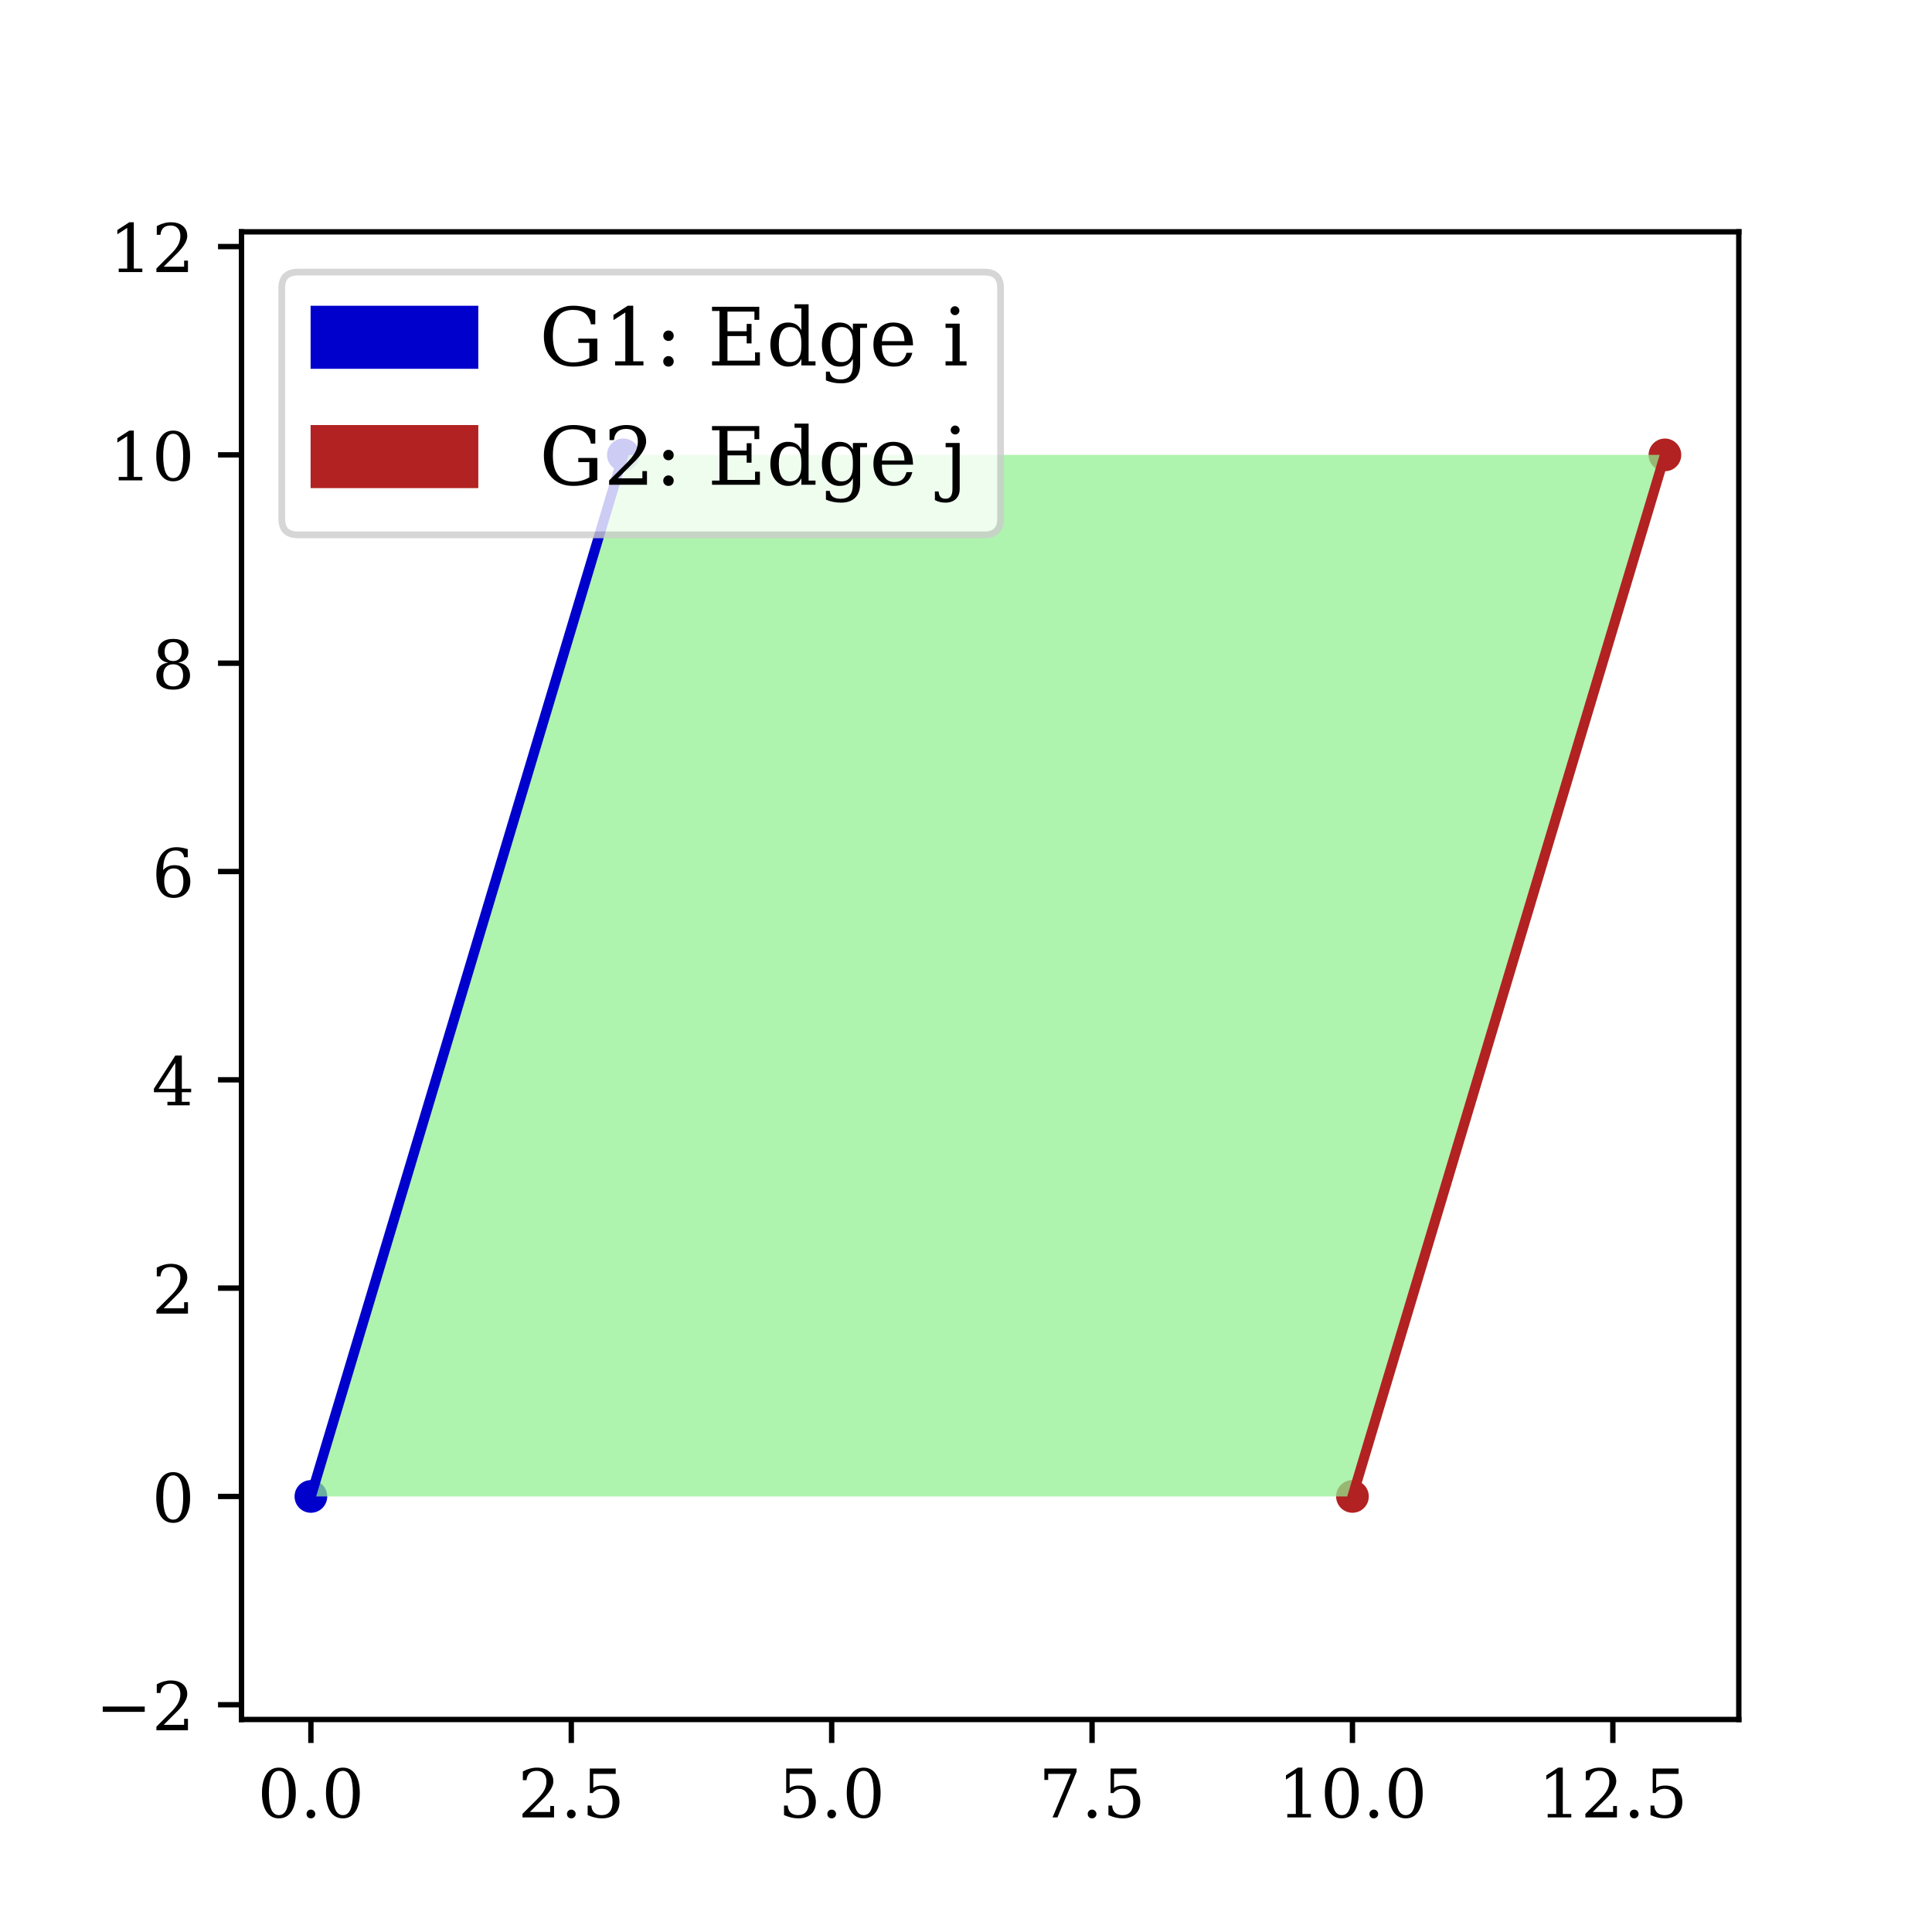
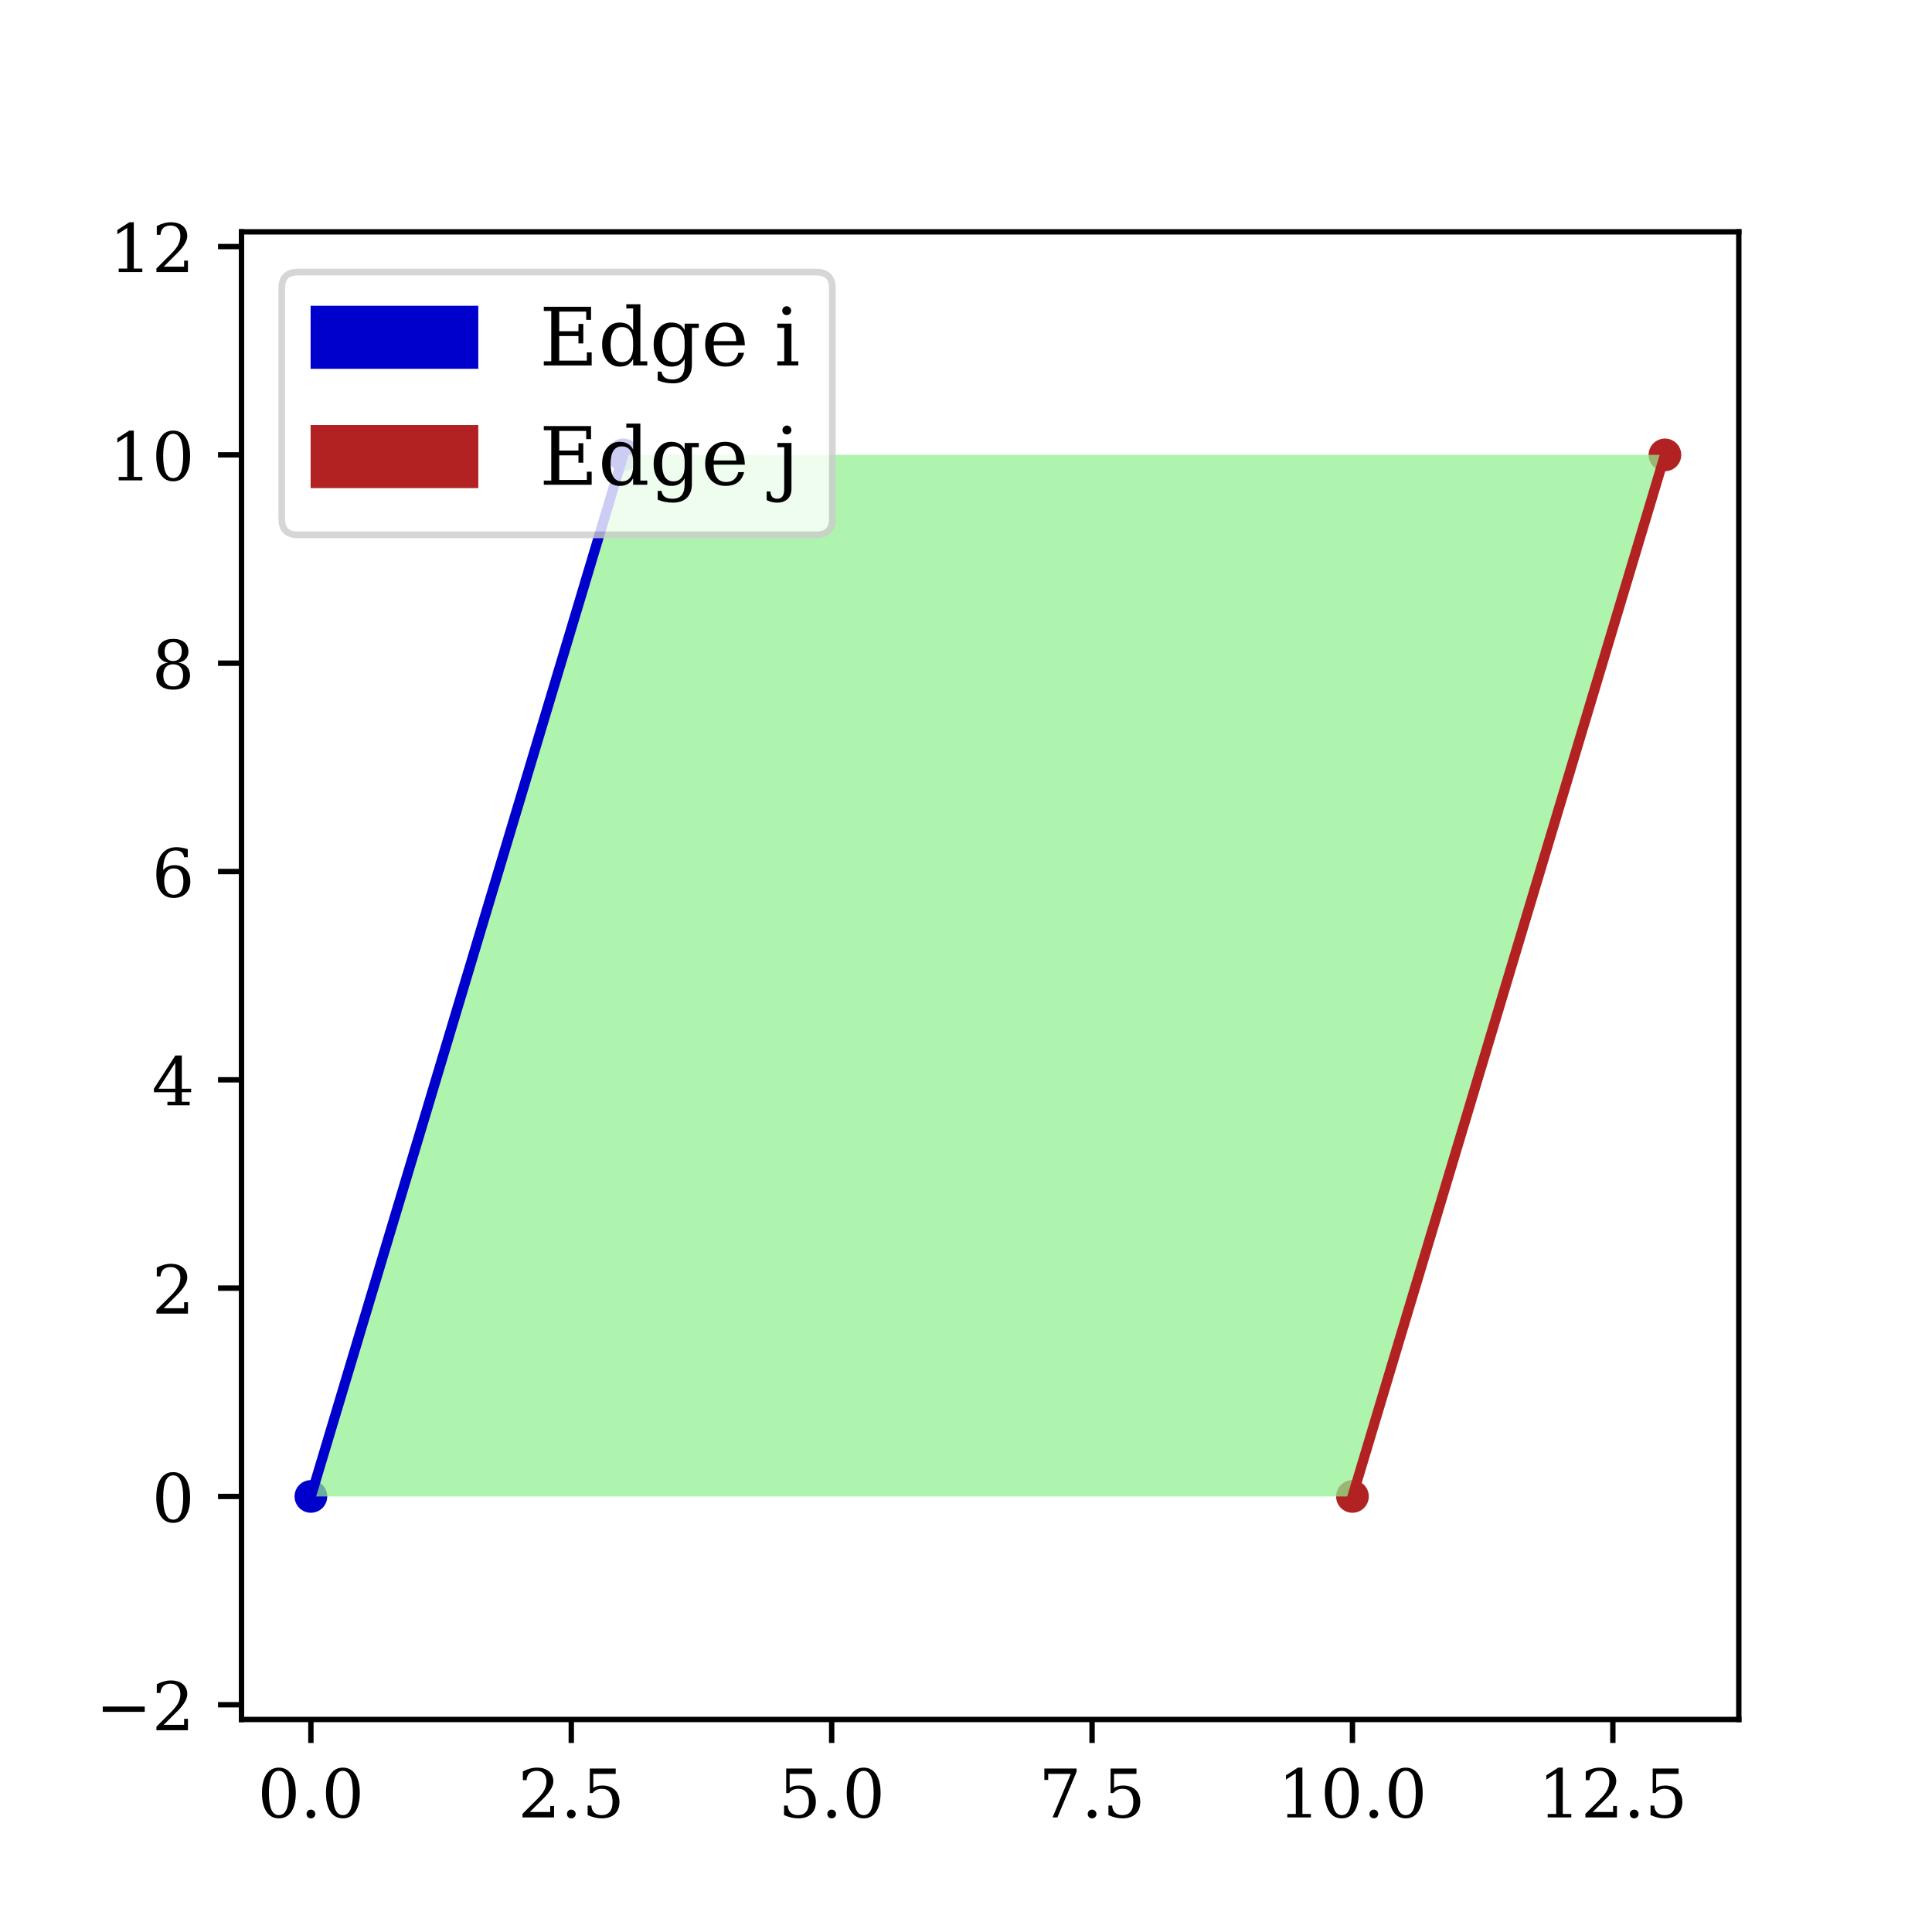
<svg xmlns="http://www.w3.org/2000/svg" xmlns:xlink="http://www.w3.org/1999/xlink" height="288pt" version="1.1" viewBox="0 0 288 288" width="288pt">
  <defs>
    <style type="text/css">
*{stroke-linecap:butt;stroke-linejoin:round;}
  </style>
  </defs>
  <g id="figure_1">
    <g id="patch_1">
      <path d="M 0 288  L 288 288  L 288 0  L 0 0  z " style="fill:#ffffff;" />
    </g>
    <g id="axes_1">
      <g id="patch_2">
        <path d="M 36 256.32  L 259.2 256.32  L 259.2 34.56  L 36 34.56  z " style="fill:#ffffff;" />
      </g>
      <g id="PathCollection_1">
        <defs>
-           <path d="M 0 1.936  C 0.514 1.936 1.006 1.732 1.369 1.369  C 1.732 1.006 1.936 0.514 1.936 0  C 1.936 -0.514 1.732 -1.006 1.369 -1.369  C 1.006 -1.732 0.514 -1.936 0 -1.936  C -0.514 -1.936 -1.006 -1.732 -1.369 -1.369  C -1.732 -1.006 -1.936 -0.514 -1.936 0  C -1.936 0.514 -1.732 1.006 -1.369 1.369  C -1.006 1.732 -0.514 1.936 0 1.936  z " id="m93d5baf7a0" style="stroke:#0000cd;" />
+           <path d="M 0 1.936  C 0.514 1.936 1.006 1.732 1.369 1.369  C 1.732 1.006 1.936 0.514 1.936 0  C 1.936 -0.514 1.732 -1.006 1.369 -1.369  C 1.006 -1.732 0.514 -1.936 0 -1.936  C -0.514 -1.936 -1.006 -1.732 -1.369 -1.369  C -1.732 -1.006 -1.936 -0.514 -1.936 0  C -1.936 0.514 -1.732 1.006 -1.369 1.369  C -1.006 1.732 -0.514 1.936 0 1.936  z " id="mce366fe9d7" style="stroke:#0000cd;" />
        </defs>
-         <g clip-path="url(#p4d1f4ea2b0)">
-           <use style="fill:#0000cd;stroke:#0000cd;" x="46.345" xlink:href="#m93d5baf7a0" y="223.071" />
-           <use style="fill:#0000cd;stroke:#0000cd;" x="92.924" xlink:href="#m93d5baf7a0" y="67.809" />
+         <g clip-path="url(#pdc5f177bac)">
+           <use style="fill:#0000cd;stroke:#0000cd;" x="46.345" xlink:href="#mce366fe9d7" y="223.071" />
+           <use style="fill:#0000cd;stroke:#0000cd;" x="92.924" xlink:href="#mce366fe9d7" y="67.809" />
        </g>
      </g>
      <g id="PathCollection_2">
        <defs>
-           <path d="M 0 1.936  C 0.514 1.936 1.006 1.732 1.369 1.369  C 1.732 1.006 1.936 0.514 1.936 0  C 1.936 -0.514 1.732 -1.006 1.369 -1.369  C 1.006 -1.732 0.514 -1.936 0 -1.936  C -0.514 -1.936 -1.006 -1.732 -1.369 -1.369  C -1.732 -1.006 -1.936 -0.514 -1.936 0  C -1.936 0.514 -1.732 1.006 -1.369 1.369  C -1.006 1.732 -0.514 1.936 0 1.936  z " id="m90459c264e" style="stroke:#b22222;" />
+           <path d="M 0 1.936  C 0.514 1.936 1.006 1.732 1.369 1.369  C 1.732 1.006 1.936 0.514 1.936 0  C 1.936 -0.514 1.732 -1.006 1.369 -1.369  C 1.006 -1.732 0.514 -1.936 0 -1.936  C -0.514 -1.936 -1.006 -1.732 -1.369 -1.369  C -1.732 -1.006 -1.936 -0.514 -1.936 0  C -1.936 0.514 -1.732 1.006 -1.369 1.369  C -1.006 1.732 -0.514 1.936 0 1.936  z " id="m4fad2aa8b9" style="stroke:#b22222;" />
        </defs>
-         <g clip-path="url(#p4d1f4ea2b0)">
-           <use style="fill:#b22222;stroke:#b22222;" x="201.608" xlink:href="#m90459c264e" y="223.071" />
-           <use style="fill:#b22222;stroke:#b22222;" x="248.187" xlink:href="#m90459c264e" y="67.809" />
+         <g clip-path="url(#pdc5f177bac)">
+           <use style="fill:#b22222;stroke:#b22222;" x="201.608" xlink:href="#m4fad2aa8b9" y="223.071" />
+           <use style="fill:#b22222;stroke:#b22222;" x="248.187" xlink:href="#m4fad2aa8b9" y="67.809" />
        </g>
      </g>
      <g id="patch_3">
-         <path clip-path="url(#p4d1f4ea2b0)" d="M 46.345 223.071  L 201.608 223.071  L 248.187 67.809  L 92.924 67.809  z " style="fill:#90ee90;opacity:0.73;" />
+         <path clip-path="url(#pdc5f177bac)" d="M 46.345 223.071  L 201.608 223.071  L 248.187 67.809  L 92.924 67.809  z " style="fill:#90ee90;opacity:0.73;" />
      </g>
      <g id="matplotlib.axis_1">
        <g id="xtick_1">
          <g id="line2d_1">
            <defs>
-               <path d="M 0 0  L 0 3.5  " id="m36e89e18b0" style="stroke:#000000;stroke-width:0.8;" />
-             </defs>
-             <g>
-               <use style="stroke:#000000;stroke-width:0.8;" x="46.345" xlink:href="#m36e89e18b0" y="256.32" />
+               <path d="M 0 0  L 0 3.5  " id="m28720a9f8c" style="stroke:#000000;stroke-width:0.8;" />
+             </defs>
+             <g>
+               <use style="stroke:#000000;stroke-width:0.8;" x="46.345" xlink:href="#m28720a9f8c" y="256.32" />
            </g>
          </g>
          <g id="text_1">
            <defs>
              <path d="M 31.781 3.422  Q 39.266 3.422 42.969 11.625  Q 46.688 19.828 46.688 36.375  Q 46.688 52.984 42.969 61.188  Q 39.266 69.391 31.781 69.391  Q 24.312 69.391 20.594 61.188  Q 16.891 52.984 16.891 36.375  Q 16.891 19.828 20.594 11.625  Q 24.312 3.422 31.781 3.422  z M 31.781 -1.422  Q 19.922 -1.422 13.25 8.531  Q 6.594 18.5 6.594 36.375  Q 6.594 54.297 13.25 64.25  Q 19.922 74.219 31.781 74.219  Q 43.703 74.219 50.344 64.25  Q 56.984 54.297 56.984 36.375  Q 56.984 18.5 50.344 8.531  Q 43.703 -1.422 31.781 -1.422  z " id="DejaVuSerif-48" />
              <path d="M 9.422 5.078  Q 9.422 7.812 11.281 9.719  Q 13.141 11.625 15.922 11.625  Q 18.609 11.625 20.5 9.719  Q 22.406 7.812 22.406 5.078  Q 22.406 2.391 20.5 0.484  Q 18.609 -1.422 15.922 -1.422  Q 13.141 -1.422 11.281 0.453  Q 9.422 2.344 9.422 5.078  z " id="DejaVuSerif-46" />
            </defs>
            <g transform="translate(38.39393 270.9184)scale(0.1 -0.1)">
              <use xlink:href="#DejaVuSerif-48" />
              <use x="63.623" xlink:href="#DejaVuSerif-46" />
              <use x="95.41" xlink:href="#DejaVuSerif-48" />
            </g>
          </g>
        </g>
        <g id="xtick_2">
          <g id="line2d_2">
            <g>
-               <use style="stroke:#000000;stroke-width:0.8;" x="85.161" xlink:href="#m36e89e18b0" y="256.32" />
+               <use style="stroke:#000000;stroke-width:0.8;" x="85.161" xlink:href="#m28720a9f8c" y="256.32" />
            </g>
          </g>
          <g id="text_2">
            <defs>
              <path d="M 12.797 55.516  L 7.328 55.516  L 7.328 68.5  Q 12.547 71.297 17.844 72.75  Q 23.141 74.219 28.219 74.219  Q 39.594 74.219 46.188 68.703  Q 52.781 63.188 52.781 53.719  Q 52.781 43.016 37.844 28.125  Q 36.672 27 36.078 26.422  L 17.672 8.016  L 48.094 8.016  L 48.094 17  L 53.812 17  L 53.812 0  L 6.781 0  L 6.781 5.328  L 28.906 27.391  Q 36.234 34.719 39.359 40.844  Q 42.484 46.969 42.484 53.719  Q 42.484 61.078 38.641 65.234  Q 34.812 69.391 28.078 69.391  Q 21.094 69.391 17.281 65.922  Q 13.484 62.453 12.797 55.516  z " id="DejaVuSerif-50" />
              <path d="M 50.297 72.906  L 50.297 64.891  L 16.891 64.891  L 16.891 44  Q 19.438 45.75 22.828 46.625  Q 26.219 47.516 30.422 47.516  Q 42.234 47.516 49.062 40.969  Q 55.906 34.422 55.906 23.094  Q 55.906 11.531 49 5.047  Q 42.094 -1.422 29.594 -1.422  Q 24.562 -1.422 19.281 -0.188  Q 14.016 1.031 8.5 3.516  L 8.5 17.672  L 14.016 17.672  Q 14.453 10.75 18.422 7.078  Q 22.406 3.422 29.594 3.422  Q 37.312 3.422 41.453 8.5  Q 45.609 13.578 45.609 23.094  Q 45.609 32.562 41.484 37.609  Q 37.359 42.672 29.594 42.672  Q 25.203 42.672 21.844 41.109  Q 18.5 39.547 15.922 36.281  L 11.719 36.281  L 11.719 72.906  z " id="DejaVuSerif-53" />
            </defs>
            <g transform="translate(77.20958 270.9184)scale(0.1 -0.1)">
              <use xlink:href="#DejaVuSerif-50" />
              <use x="63.623" xlink:href="#DejaVuSerif-46" />
              <use x="95.41" xlink:href="#DejaVuSerif-53" />
            </g>
          </g>
        </g>
        <g id="xtick_3">
          <g id="line2d_3">
            <g>
-               <use style="stroke:#000000;stroke-width:0.8;" x="123.977" xlink:href="#m36e89e18b0" y="256.32" />
+               <use style="stroke:#000000;stroke-width:0.8;" x="123.977" xlink:href="#m28720a9f8c" y="256.32" />
            </g>
          </g>
          <g id="text_3">
            <g transform="translate(116.0252 270.9184)scale(0.1 -0.1)">
              <use xlink:href="#DejaVuSerif-53" />
              <use x="63.623" xlink:href="#DejaVuSerif-46" />
              <use x="95.41" xlink:href="#DejaVuSerif-48" />
            </g>
          </g>
        </g>
        <g id="xtick_4">
          <g id="line2d_4">
            <g>
-               <use style="stroke:#000000;stroke-width:0.8;" x="162.792" xlink:href="#m36e89e18b0" y="256.32" />
+               <use style="stroke:#000000;stroke-width:0.8;" x="162.792" xlink:href="#m28720a9f8c" y="256.32" />
            </g>
          </g>
          <g id="text_4">
            <defs>
              <path d="M 56.391 67.922  L 27.875 0  L 20.609 0  L 47.797 64.891  L 14.109 64.891  L 14.109 55.906  L 8.406 55.906  L 8.406 72.906  L 56.391 72.906  z " id="DejaVuSerif-55" />
            </defs>
            <g transform="translate(154.8409 270.9184)scale(0.1 -0.1)">
              <use xlink:href="#DejaVuSerif-55" />
              <use x="63.623" xlink:href="#DejaVuSerif-46" />
              <use x="95.41" xlink:href="#DejaVuSerif-53" />
            </g>
          </g>
        </g>
        <g id="xtick_5">
          <g id="line2d_5">
            <g>
-               <use style="stroke:#000000;stroke-width:0.8;" x="201.608" xlink:href="#m36e89e18b0" y="256.32" />
+               <use style="stroke:#000000;stroke-width:0.8;" x="201.608" xlink:href="#m28720a9f8c" y="256.32" />
            </g>
          </g>
          <g id="text_5">
            <defs>
              <path d="M 14.203 0  L 14.203 5.172  L 26.906 5.172  L 26.906 65.828  L 12.203 56.297  L 12.203 62.703  L 29.984 74.219  L 36.719 74.219  L 36.719 5.172  L 49.422 5.172  L 49.422 0  z " id="DejaVuSerif-49" />
            </defs>
            <g transform="translate(190.4753 270.9184)scale(0.1 -0.1)">
              <use xlink:href="#DejaVuSerif-49" />
              <use x="63.623" xlink:href="#DejaVuSerif-48" />
              <use x="127.246" xlink:href="#DejaVuSerif-46" />
              <use x="159.033" xlink:href="#DejaVuSerif-48" />
            </g>
          </g>
        </g>
        <g id="xtick_6">
          <g id="line2d_6">
            <g>
-               <use style="stroke:#000000;stroke-width:0.8;" x="240.424" xlink:href="#m36e89e18b0" y="256.32" />
+               <use style="stroke:#000000;stroke-width:0.8;" x="240.424" xlink:href="#m28720a9f8c" y="256.32" />
            </g>
          </g>
          <g id="text_6">
            <g transform="translate(229.2909 270.9184)scale(0.1 -0.1)">
              <use xlink:href="#DejaVuSerif-49" />
              <use x="63.623" xlink:href="#DejaVuSerif-50" />
              <use x="127.246" xlink:href="#DejaVuSerif-46" />
              <use x="159.033" xlink:href="#DejaVuSerif-53" />
            </g>
          </g>
        </g>
      </g>
      <g id="matplotlib.axis_2">
        <g id="ytick_1">
          <g id="line2d_7">
            <defs>
-               <path d="M 0 0  L -3.5 0  " id="m17c001ab57" style="stroke:#000000;stroke-width:0.8;" />
-             </defs>
-             <g>
-               <use style="stroke:#000000;stroke-width:0.8;" x="36" xlink:href="#m17c001ab57" y="254.124" />
+               <path d="M 0 0  L -3.5 0  " id="m99078b197e" style="stroke:#000000;stroke-width:0.8;" />
+             </defs>
+             <g>
+               <use style="stroke:#000000;stroke-width:0.8;" x="36" xlink:href="#m99078b197e" y="254.124" />
            </g>
          </g>
          <g id="text_7">
            <defs>
              <path d="M 10.594 35.297  L 73.188 35.297  L 73.188 27.391  L 10.594 27.391  z " id="DejaVuSerif-8722" />
            </defs>
            <g transform="translate(14.25781 257.923)scale(0.1 -0.1)">
              <use xlink:href="#DejaVuSerif-8722" />
              <use x="83.789" xlink:href="#DejaVuSerif-50" />
            </g>
          </g>
        </g>
        <g id="ytick_2">
          <g id="line2d_8">
            <g>
-               <use style="stroke:#000000;stroke-width:0.8;" x="36" xlink:href="#m17c001ab57" y="223.071" />
+               <use style="stroke:#000000;stroke-width:0.8;" x="36" xlink:href="#m99078b197e" y="223.071" />
            </g>
          </g>
          <g id="text_8">
            <g transform="translate(22.6375 226.8705)scale(0.1 -0.1)">
              <use xlink:href="#DejaVuSerif-48" />
            </g>
          </g>
        </g>
        <g id="ytick_3">
          <g id="line2d_9">
            <g>
-               <use style="stroke:#000000;stroke-width:0.8;" x="36" xlink:href="#m17c001ab57" y="192.019" />
+               <use style="stroke:#000000;stroke-width:0.8;" x="36" xlink:href="#m99078b197e" y="192.019" />
            </g>
          </g>
          <g id="text_9">
            <g transform="translate(22.6375 195.818)scale(0.1 -0.1)">
              <use xlink:href="#DejaVuSerif-50" />
            </g>
          </g>
        </g>
        <g id="ytick_4">
          <g id="line2d_10">
            <g>
-               <use style="stroke:#000000;stroke-width:0.8;" x="36" xlink:href="#m17c001ab57" y="160.966" />
+               <use style="stroke:#000000;stroke-width:0.8;" x="36" xlink:href="#m99078b197e" y="160.966" />
            </g>
          </g>
          <g id="text_10">
            <defs>
              <path d="M 34.906 24.703  L 34.906 63.484  L 10.016 24.703  z M 56.391 0  L 23.188 0  L 23.188 5.172  L 34.906 5.172  L 34.906 19.484  L 3.078 19.484  L 3.078 24.812  L 35.016 74.219  L 44.672 74.219  L 44.672 24.703  L 58.594 24.703  L 58.594 19.484  L 44.672 19.484  L 44.672 5.172  L 56.391 5.172  z " id="DejaVuSerif-52" />
            </defs>
            <g transform="translate(22.6375 164.7655)scale(0.1 -0.1)">
              <use xlink:href="#DejaVuSerif-52" />
            </g>
          </g>
        </g>
        <g id="ytick_5">
          <g id="line2d_11">
            <g>
-               <use style="stroke:#000000;stroke-width:0.8;" x="36" xlink:href="#m17c001ab57" y="129.914" />
+               <use style="stroke:#000000;stroke-width:0.8;" x="36" xlink:href="#m99078b197e" y="129.914" />
            </g>
          </g>
          <g id="text_11">
            <defs>
              <path d="M 32.719 3.422  Q 39.594 3.422 43.297 8.469  Q 47.016 13.531 47.016 23  Q 47.016 32.469 43.297 37.516  Q 39.594 42.578 32.719 42.578  Q 25.734 42.578 22.062 37.688  Q 18.406 32.812 18.406 23.578  Q 18.406 13.875 22.109 8.641  Q 25.828 3.422 32.719 3.422  z M 16.797 40.141  Q 20.125 43.797 24.312 45.594  Q 28.516 47.406 33.797 47.406  Q 44.672 47.406 51 40.859  Q 57.328 34.328 57.328 23  Q 57.328 11.922 50.516 5.25  Q 43.703 -1.422 32.328 -1.422  Q 19.969 -1.422 13.328 7.781  Q 6.688 17 6.688 34.078  Q 6.688 53.219 14.547 63.719  Q 22.406 74.219 36.719 74.219  Q 40.578 74.219 44.828 73.484  Q 49.078 72.75 53.516 71.297  L 53.516 59.281  L 48 59.281  Q 47.406 64.203 44.234 66.797  Q 41.062 69.391 35.688 69.391  Q 26.219 69.391 21.578 62.203  Q 16.938 55.031 16.797 40.141  z " id="DejaVuSerif-54" />
            </defs>
            <g transform="translate(22.6375 133.713)scale(0.1 -0.1)">
              <use xlink:href="#DejaVuSerif-54" />
            </g>
          </g>
        </g>
        <g id="ytick_6">
          <g id="line2d_12">
            <g>
-               <use style="stroke:#000000;stroke-width:0.8;" x="36" xlink:href="#m17c001ab57" y="98.861" />
+               <use style="stroke:#000000;stroke-width:0.8;" x="36" xlink:href="#m99078b197e" y="98.861" />
            </g>
          </g>
          <g id="text_12">
            <defs>
              <path d="M 46.578 19.922  Q 46.578 27.734 42.688 32.047  Q 38.812 36.375 31.781 36.375  Q 24.75 36.375 20.875 32.047  Q 17 27.734 17 19.922  Q 17 12.062 20.875 7.734  Q 24.75 3.422 31.781 3.422  Q 38.812 3.422 42.688 7.734  Q 46.578 12.062 46.578 19.922  z M 44.578 55.328  Q 44.578 61.969 41.203 65.672  Q 37.844 69.391 31.781 69.391  Q 25.781 69.391 22.391 65.672  Q 19 61.969 19 55.328  Q 19 48.641 22.391 44.922  Q 25.781 41.219 31.781 41.219  Q 37.844 41.219 41.203 44.922  Q 44.578 48.641 44.578 55.328  z M 39.312 38.812  Q 47.609 37.703 52.25 32.688  Q 56.891 27.688 56.891 19.922  Q 56.891 9.672 50.391 4.125  Q 43.891 -1.422 31.781 -1.422  Q 19.734 -1.422 13.203 4.125  Q 6.688 9.672 6.688 19.922  Q 6.688 27.688 11.328 32.688  Q 15.969 37.703 24.312 38.812  Q 16.938 40.141 13 44.406  Q 9.078 48.688 9.078 55.328  Q 9.078 64.109 15.125 69.156  Q 21.188 74.219 31.781 74.219  Q 42.391 74.219 48.438 69.156  Q 54.5 64.109 54.5 55.328  Q 54.5 48.688 50.562 44.406  Q 46.625 40.141 39.312 38.812  z " id="DejaVuSerif-56" />
            </defs>
            <g transform="translate(22.6375 102.6604)scale(0.1 -0.1)">
              <use xlink:href="#DejaVuSerif-56" />
            </g>
          </g>
        </g>
        <g id="ytick_7">
          <g id="line2d_13">
            <g>
-               <use style="stroke:#000000;stroke-width:0.8;" x="36" xlink:href="#m17c001ab57" y="67.809" />
+               <use style="stroke:#000000;stroke-width:0.8;" x="36" xlink:href="#m99078b197e" y="67.809" />
            </g>
          </g>
          <g id="text_13">
            <g transform="translate(16.275 71.60793)scale(0.1 -0.1)">
              <use xlink:href="#DejaVuSerif-49" />
              <use x="63.623" xlink:href="#DejaVuSerif-48" />
            </g>
          </g>
        </g>
        <g id="ytick_8">
          <g id="line2d_14">
            <g>
-               <use style="stroke:#000000;stroke-width:0.8;" x="36" xlink:href="#m17c001ab57" y="36.756" />
+               <use style="stroke:#000000;stroke-width:0.8;" x="36" xlink:href="#m99078b197e" y="36.756" />
            </g>
          </g>
          <g id="text_14">
            <g transform="translate(16.275 40.55541)scale(0.1 -0.1)">
              <use xlink:href="#DejaVuSerif-49" />
              <use x="63.623" xlink:href="#DejaVuSerif-50" />
            </g>
          </g>
        </g>
      </g>
      <g id="line2d_15">
-         <path clip-path="url(#p4d1f4ea2b0)" d="M 46.345 223.071  L 92.924 67.809  " style="fill:none;stroke:#0000cd;stroke-linecap:square;stroke-width:1.5;" />
+         <path clip-path="url(#pdc5f177bac)" d="M 46.345 223.071  L 92.924 67.809  " style="fill:none;stroke:#0000cd;stroke-linecap:square;stroke-width:1.5;" />
      </g>
      <g id="line2d_16">
-         <path clip-path="url(#p4d1f4ea2b0)" d="M 201.608 223.071  L 248.187 67.809  " style="fill:none;stroke:#b22222;stroke-linecap:square;stroke-width:1.5;" />
+         <path clip-path="url(#pdc5f177bac)" d="M 201.608 223.071  L 248.187 67.809  " style="fill:none;stroke:#b22222;stroke-linecap:square;stroke-width:1.5;" />
      </g>
      <g id="patch_4">
        <path d="M 36 256.32  L 36 34.56  " style="fill:none;stroke:#000000;stroke-linecap:square;stroke-linejoin:miter;stroke-width:0.8;" />
      </g>
      <g id="patch_5">
        <path d="M 259.2 256.32  L 259.2 34.56  " style="fill:none;stroke:#000000;stroke-linecap:square;stroke-linejoin:miter;stroke-width:0.8;" />
      </g>
      <g id="patch_6">
        <path d="M 36 256.32  L 259.2 256.32  " style="fill:none;stroke:#000000;stroke-linecap:square;stroke-linejoin:miter;stroke-width:0.8;" />
      </g>
      <g id="patch_7">
        <path d="M 36 34.56  L 259.2 34.56  " style="fill:none;stroke:#000000;stroke-linecap:square;stroke-linejoin:miter;stroke-width:0.8;" />
      </g>
      <g id="legend_1">
        <g id="patch_8">
-           <path d="M 44.4 79.729  L 146.756 79.729  Q 149.156 79.729 149.156 77.329  L 149.156 42.96  Q 149.156 40.56 146.756 40.56  L 44.4 40.56  Q 42 40.56 42 42.96  L 42 77.329  Q 42 79.729 44.4 79.729  z " style="fill:#ffffff;opacity:0.8;stroke:#cccccc;stroke-linejoin:miter;" />
+           <path d="M 44.4 79.729  L 121.678 79.729  Q 124.078 79.729 124.078 77.329  L 124.078 42.96  Q 124.078 40.56 121.678 40.56  L 44.4 40.56  Q 42 40.56 42 42.96  L 42 77.329  Q 42 79.729 44.4 79.729  z " style="fill:#ffffff;opacity:0.8;stroke:#cccccc;stroke-linejoin:miter;" />
        </g>
        <g id="patch_9">
          <path d="M 46.8 54.478  L 70.8 54.478  L 70.8 46.078  L 46.8 46.078  z " style="fill:#0000cd;stroke:#0000cd;stroke-linejoin:miter;" />
        </g>
        <g id="text_15">
          <defs>
-             <path d="M 64.016 51.125  Q 62.312 60.25 56.891 64.625  Q 51.469 69 41.797 69  Q 29.203 69 23 60.891  Q 16.797 52.781 16.797 36.375  Q 16.797 20.312 23.188 12.062  Q 29.594 3.812 42 3.812  Q 47.516 3.812 52.531 5.172  Q 57.562 6.547 62.109 9.281  L 62.109 28.078  L 48.391 28.078  L 48.391 33.297  L 72.016 33.297  L 72.016 6.109  Q 65.531 2.344 58.031 0.453  Q 50.531 -1.422 42 -1.422  Q 25.484 -1.422 15.547 8.906  Q 5.609 19.234 5.609 36.375  Q 5.609 53.656 15.562 63.938  Q 25.531 74.219 42.391 74.219  Q 48.641 74.219 55.297 72.781  Q 61.969 71.344 69.484 68.406  L 69.484 51.125  z " id="DejaVuSerif-71" />
-             <path d="M 10.406 5.078  Q 10.406 7.812 12.281 9.719  Q 14.156 11.625 16.891 11.625  Q 19.625 11.625 21.5 9.719  Q 23.391 7.812 23.391 5.078  Q 23.391 2.344 21.531 0.453  Q 19.672 -1.422 16.891 -1.422  Q 14.109 -1.422 12.25 0.453  Q 10.406 2.344 10.406 5.078  z M 10.406 36.922  Q 10.406 39.656 12.281 41.531  Q 14.156 43.406 16.891 43.406  Q 19.672 43.406 21.531 41.547  Q 23.391 39.703 23.391 36.922  Q 23.391 34.125 21.531 32.266  Q 19.672 30.422 16.891 30.422  Q 14.156 30.422 12.281 32.297  Q 10.406 34.188 10.406 36.922  z " id="DejaVuSerif-58" />
-             <path id="DejaVuSerif-32" />
            <path d="M 5.516 0  L 5.516 5.172  L 14.797 5.172  L 14.797 67.672  L 5.516 67.672  L 5.516 72.906  L 64.203 72.906  L 64.203 56.688  L 58.203 56.688  L 58.203 66.891  L 24.703 66.891  L 24.703 42.484  L 48.578 42.484  L 48.578 51.609  L 54.594 51.609  L 54.594 27.391  L 48.578 27.391  L 48.578 36.531  L 24.703 36.531  L 24.703 6  L 58.984 6  L 58.984 16.219  L 64.984 16.219  L 64.984 0  z " id="DejaVuSerif-69" />
            <path d="M 52.484 5.172  L 61.078 5.172  L 61.078 0  L 43.5 0  L 43.5 8.109  Q 40.875 3.219 36.797 0.891  Q 32.719 -1.422 26.703 -1.422  Q 17.141 -1.422 11.062 6.172  Q 4.984 13.766 4.984 25.984  Q 4.984 38.188 11.031 45.75  Q 17.094 53.328 26.703 53.328  Q 32.719 53.328 36.797 51  Q 40.875 48.688 43.5 43.797  L 43.5 70.797  L 35.016 70.797  L 35.016 75.984  L 52.484 75.984  z M 43.5 23.391  L 43.5 28.516  Q 43.5 37.844 39.906 42.766  Q 36.328 47.703 29.5 47.703  Q 22.562 47.703 19.016 42.234  Q 15.484 36.766 15.484 25.984  Q 15.484 15.234 19.016 9.719  Q 22.562 4.203 29.5 4.203  Q 36.328 4.203 39.906 9.109  Q 43.5 14.016 43.5 23.391  z " id="DejaVuSerif-100" />
            <path d="M 52.484 46.688  L 52.484 1.125  Q 52.484 -10.062 46.328 -16.141  Q 40.188 -22.219 28.812 -22.219  Q 23.688 -22.219 19 -21.281  Q 14.312 -20.359 10.016 -18.5  L 10.016 -7.625  L 14.703 -7.625  Q 15.578 -12.703 18.844 -15.047  Q 22.125 -17.391 28.219 -17.391  Q 36.141 -17.391 39.812 -12.922  Q 43.5 -8.453 43.5 1.125  L 43.5 8.109  Q 40.875 3.219 36.797 0.891  Q 32.719 -1.422 26.703 -1.422  Q 17.141 -1.422 11.062 6.172  Q 4.984 13.766 4.984 25.984  Q 4.984 38.188 11.031 45.75  Q 17.094 53.328 26.703 53.328  Q 32.719 53.328 36.797 51  Q 40.875 48.688 43.5 43.797  L 43.5 51.906  L 61.078 51.906  L 61.078 46.688  z M 43.5 28.516  Q 43.5 37.844 39.906 42.766  Q 36.328 47.703 29.5 47.703  Q 22.562 47.703 19.016 42.234  Q 15.484 36.766 15.484 25.984  Q 15.484 15.234 19.016 9.719  Q 22.562 4.203 29.5 4.203  Q 36.328 4.203 39.906 9.109  Q 43.5 14.016 43.5 23.391  z " id="DejaVuSerif-103" />
            <path d="M 54.203 25  L 15.484 25  L 15.484 24.609  Q 15.484 14.109 19.438 8.766  Q 23.391 3.422 31.109 3.422  Q 37.016 3.422 40.797 6.516  Q 44.578 9.625 46.094 15.719  L 53.328 15.719  Q 51.172 7.172 45.375 2.875  Q 39.594 -1.422 30.172 -1.422  Q 18.797 -1.422 11.891 6.078  Q 4.984 13.578 4.984 25.984  Q 4.984 38.281 11.766 45.797  Q 18.562 53.328 29.594 53.328  Q 41.359 53.328 47.656 46.062  Q 53.953 38.812 54.203 25  z M 43.609 30.172  Q 43.312 39.266 39.766 43.875  Q 36.234 48.484 29.594 48.484  Q 23.391 48.484 19.828 43.844  Q 16.266 39.203 15.484 30.172  z " id="DejaVuSerif-101" />
+             <path id="DejaVuSerif-32" />
            <path d="M 9.719 68.016  Q 9.719 70.266 11.344 71.922  Q 12.984 73.578 15.281 73.578  Q 17.531 73.578 19.156 71.922  Q 20.797 70.266 20.797 68.016  Q 20.797 65.719 19.188 64.109  Q 17.578 62.5 15.281 62.5  Q 12.984 62.5 11.344 64.109  Q 9.719 65.719 9.719 68.016  z M 21.188 5.172  L 29.688 5.172  L 29.688 0  L 3.609 0  L 3.609 5.172  L 12.203 5.172  L 12.203 46.688  L 3.609 46.688  L 3.609 51.906  L 21.188 51.906  z " id="DejaVuSerif-105" />
          </defs>
          <g transform="translate(80.4 54.47812)scale(0.12 -0.12)">
-             <use xlink:href="#DejaVuSerif-71" />
-             <use x="79.883" xlink:href="#DejaVuSerif-49" />
-             <use x="143.506" xlink:href="#DejaVuSerif-58" />
-             <use x="177.197" xlink:href="#DejaVuSerif-32" />
-             <use x="208.984" xlink:href="#DejaVuSerif-69" />
-             <use x="281.982" xlink:href="#DejaVuSerif-100" />
-             <use x="345.996" xlink:href="#DejaVuSerif-103" />
-             <use x="410.01" xlink:href="#DejaVuSerif-101" />
-             <use x="469.189" xlink:href="#DejaVuSerif-32" />
-             <use x="500.977" xlink:href="#DejaVuSerif-105" />
+             <use xlink:href="#DejaVuSerif-69" />
+             <use x="72.998" xlink:href="#DejaVuSerif-100" />
+             <use x="137.012" xlink:href="#DejaVuSerif-103" />
+             <use x="201.025" xlink:href="#DejaVuSerif-101" />
+             <use x="260.205" xlink:href="#DejaVuSerif-32" />
+             <use x="291.992" xlink:href="#DejaVuSerif-105" />
          </g>
        </g>
        <g id="patch_10">
          <path d="M 46.8 72.263  L 70.8 72.263  L 70.8 63.862  L 46.8 63.862  z " style="fill:#b22222;stroke:#b22222;stroke-linejoin:miter;" />
        </g>
        <g id="text_16">
          <defs>
            <path d="M 10.016 68.016  Q 10.016 70.266 11.641 71.922  Q 13.281 73.578 15.578 73.578  Q 17.828 73.578 19.453 71.922  Q 21.094 70.266 21.094 68.016  Q 21.094 65.719 19.5 64.109  Q 17.922 62.5 15.578 62.5  Q 13.281 62.5 11.641 64.109  Q 10.016 65.719 10.016 68.016  z M 12.203 46.688  L 3.719 46.688  L 3.719 51.906  L 21.188 51.906  L 21.188 -5.078  Q 21.188 -13.094 16.422 -17.656  Q 11.672 -22.219 3.328 -22.219  Q -0.203 -22.219 -3.391 -21.406  Q -6.594 -20.609 -9.625 -19  L -9.625 -8.297  L -4.984 -8.297  Q -4.641 -12.984 -2.562 -15.188  Q -0.484 -17.391 3.516 -17.391  Q 7.953 -17.391 10.078 -14.375  Q 12.203 -11.375 12.203 -5.078  z " id="DejaVuSerif-106" />
          </defs>
          <g transform="translate(80.4 72.2625)scale(0.12 -0.12)">
-             <use xlink:href="#DejaVuSerif-71" />
-             <use x="79.883" xlink:href="#DejaVuSerif-50" />
-             <use x="143.506" xlink:href="#DejaVuSerif-58" />
-             <use x="177.197" xlink:href="#DejaVuSerif-32" />
-             <use x="208.984" xlink:href="#DejaVuSerif-69" />
-             <use x="281.982" xlink:href="#DejaVuSerif-100" />
-             <use x="345.996" xlink:href="#DejaVuSerif-103" />
-             <use x="410.01" xlink:href="#DejaVuSerif-101" />
-             <use x="469.189" xlink:href="#DejaVuSerif-32" />
-             <use x="500.977" xlink:href="#DejaVuSerif-106" />
+             <use xlink:href="#DejaVuSerif-69" />
+             <use x="72.998" xlink:href="#DejaVuSerif-100" />
+             <use x="137.012" xlink:href="#DejaVuSerif-103" />
+             <use x="201.025" xlink:href="#DejaVuSerif-101" />
+             <use x="260.205" xlink:href="#DejaVuSerif-32" />
+             <use x="291.992" xlink:href="#DejaVuSerif-106" />
          </g>
        </g>
      </g>
    </g>
  </g>
  <defs>
-     <clipPath id="p4d1f4ea2b0">
+     <clipPath id="pdc5f177bac">
      <rect height="221.76" width="223.2" x="36" y="34.56" />
    </clipPath>
  </defs>
</svg>
